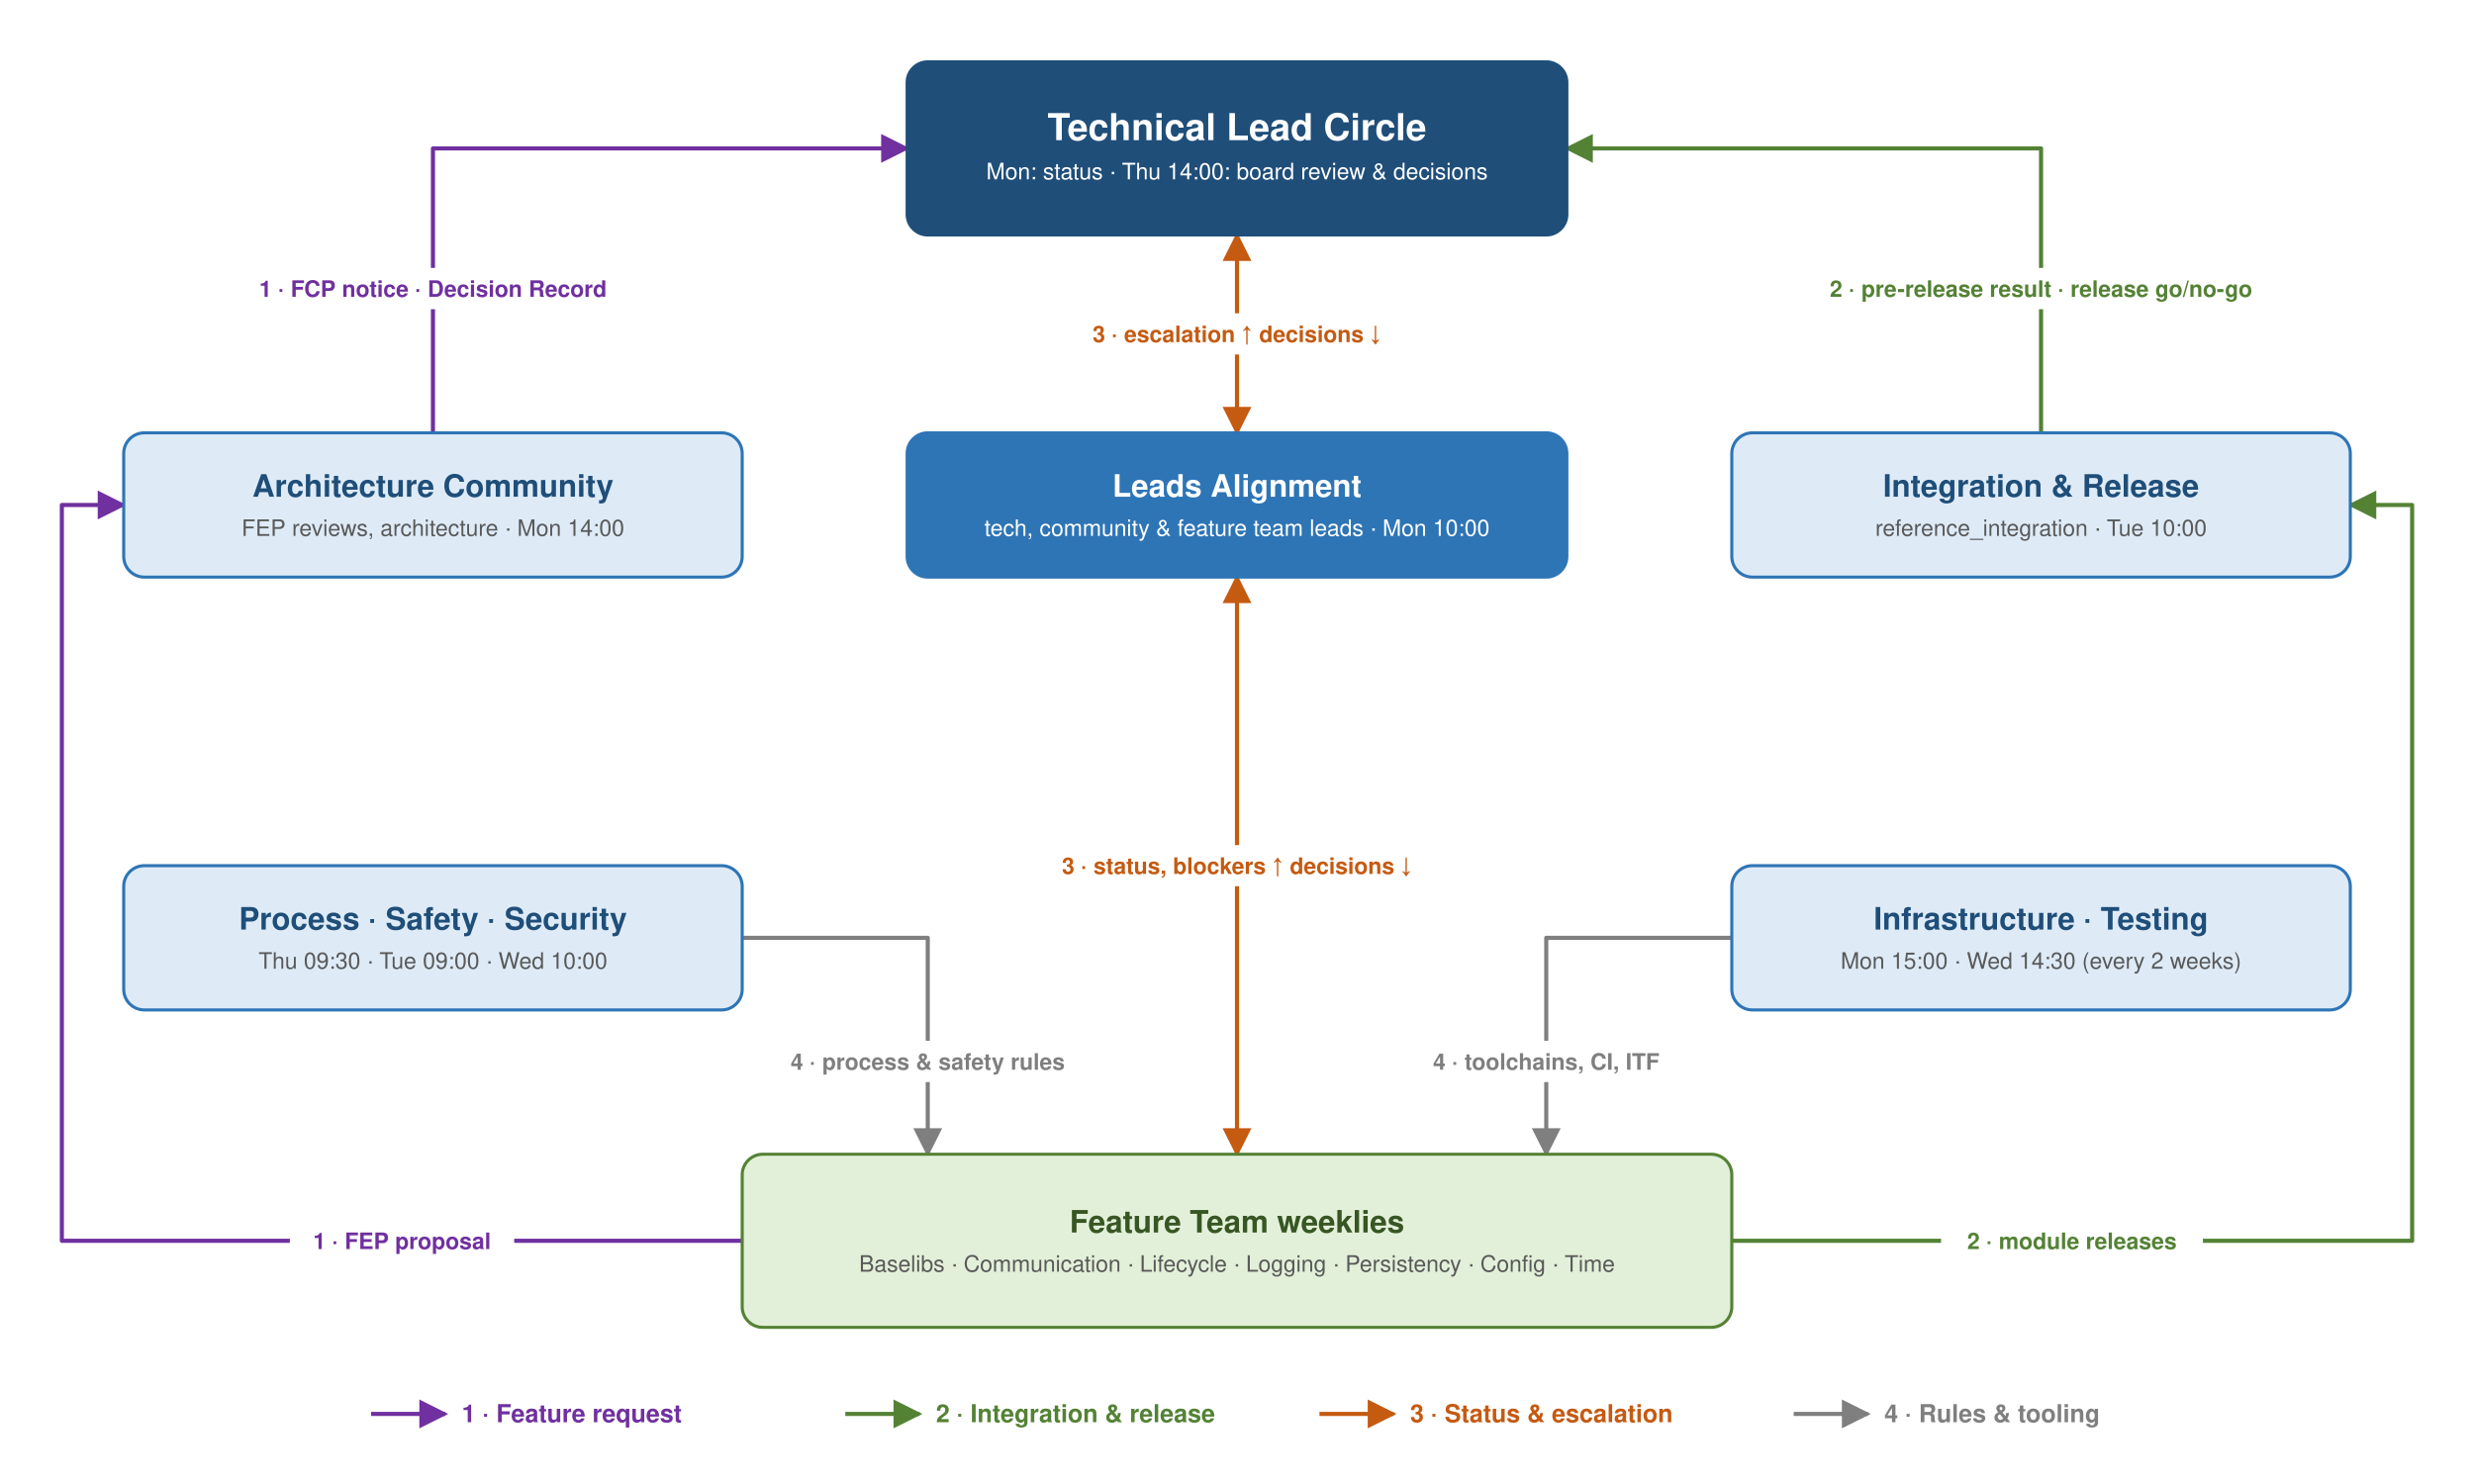
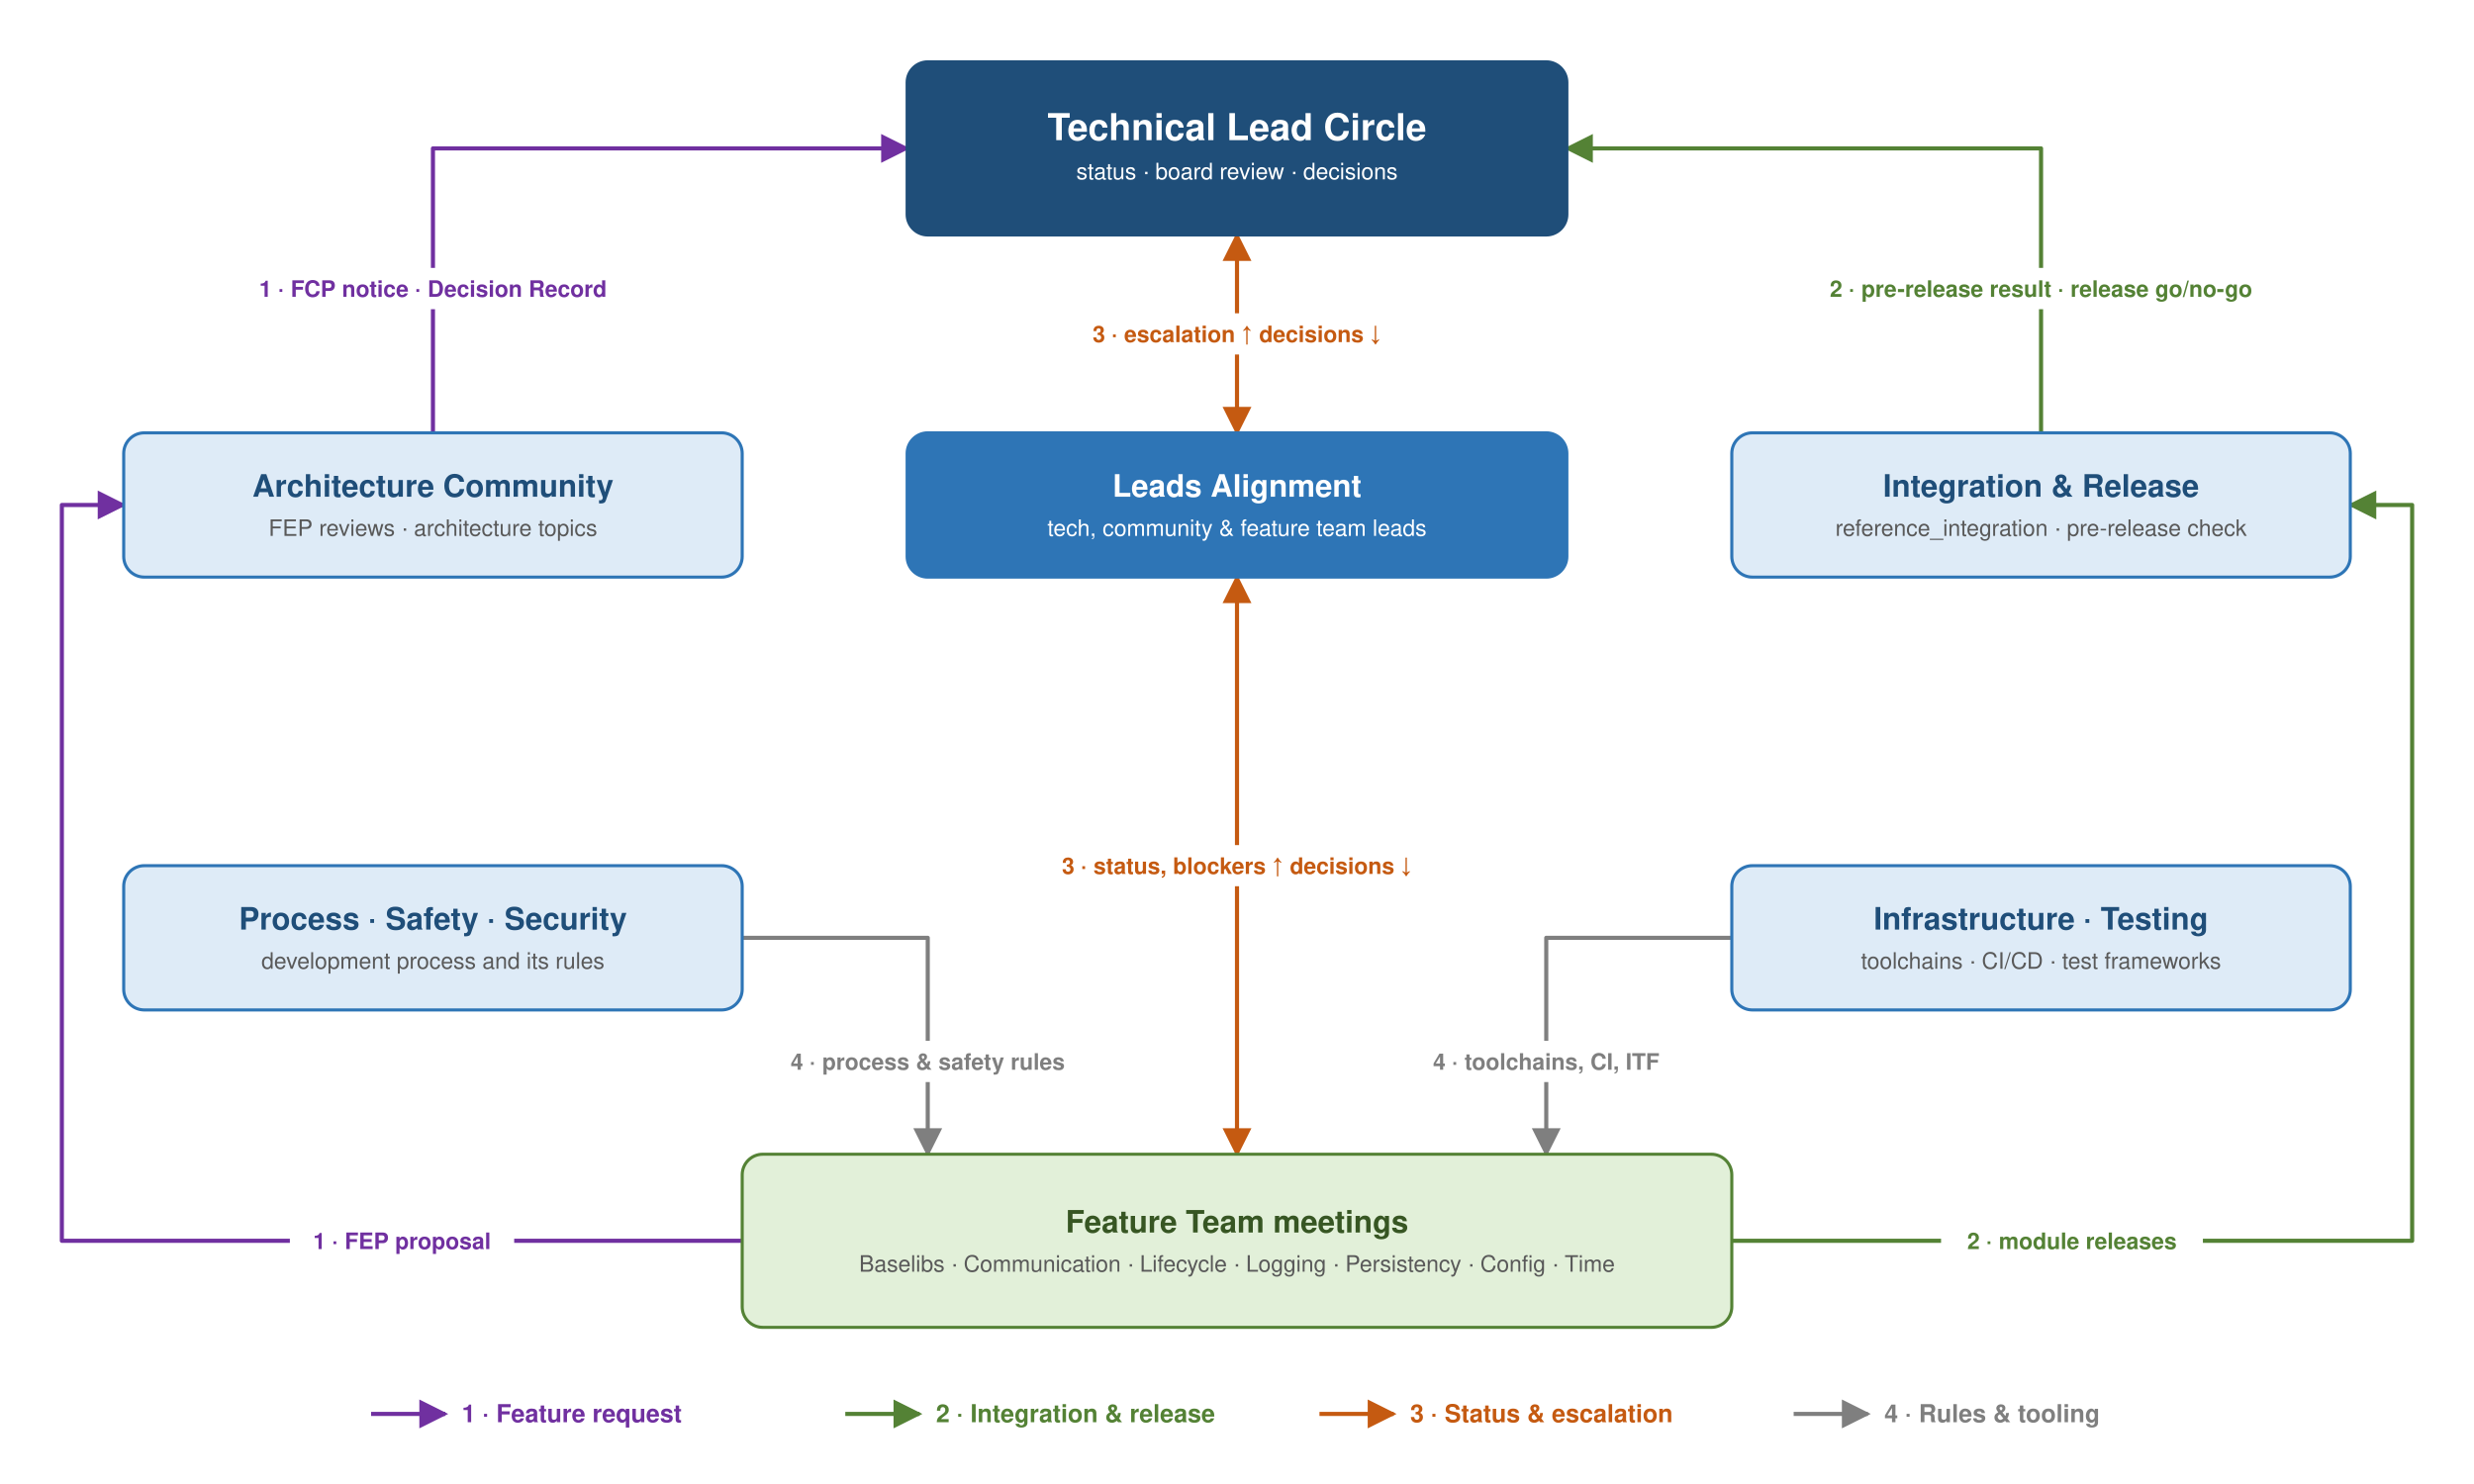
- <svg xmlns="http://www.w3.org/2000/svg" width="1200" height="720" viewBox="0 0 1200 720" content="&lt;mxfile host=&quot;drawio&quot;&gt;&lt;diagram id=&quot;score-meetings&quot; name=&quot;S-CORE Meetings&quot;&gt;&lt;mxGraphModel dx=&quot;1200&quot; dy=&quot;720&quot; grid=&quot;1&quot; gridSize=&quot;10&quot; page=&quot;1&quot; pageWidth=&quot;1200&quot; pageHeight=&quot;720&quot; background=&quot;#FFFFFF&quot;&gt;&lt;root&gt;&lt;mxCell id=&quot;0&quot;/&gt;&lt;mxCell id=&quot;1&quot; parent=&quot;0&quot;/&gt;&lt;mxCell id=&quot;tlc&quot; value=&quot;&amp;lt;b style=&amp;quot;font-size:18px&amp;quot;&amp;gt;Technical Lead Circle&amp;lt;/b&amp;gt;&amp;lt;br&amp;gt;&amp;lt;span style=&amp;quot;font-size:11px;color:#FFFFFF&amp;quot;&amp;gt;Mon: status  ·  Thu 14:00: board review &amp;amp;amp; decisions&amp;lt;/span&amp;gt;&quot; style=&quot;rounded=1;arcSize=14;whiteSpace=wrap;html=1;fontFamily=Helvetica;fillColor=#1F4E79;strokeColor=#1F4E79;strokeWidth=1.5;fontColor=#FFFFFF;&quot; vertex=&quot;1&quot; parent=&quot;1&quot;&gt;&lt;mxGeometry x=&quot;440&quot; y=&quot;30&quot; width=&quot;320&quot; height=&quot;84&quot; as=&quot;geometry&quot;/&gt;&lt;/mxCell&gt;&lt;mxCell id=&quot;align&quot; value=&quot;&amp;lt;b style=&amp;quot;font-size:15px&amp;quot;&amp;gt;Leads Alignment&amp;lt;/b&amp;gt;&amp;lt;br&amp;gt;&amp;lt;span style=&amp;quot;font-size:11px;color:#FFFFFF&amp;quot;&amp;gt;tech, community &amp;amp;amp; feature team leads  ·  Mon 10:00&amp;lt;/span&amp;gt;&quot; style=&quot;rounded=1;arcSize=14;whiteSpace=wrap;html=1;fontFamily=Helvetica;fillColor=#2E75B6;strokeColor=#2E75B6;strokeWidth=1.5;fontColor=#FFFFFF;&quot; vertex=&quot;1&quot; parent=&quot;1&quot;&gt;&lt;mxGeometry x=&quot;440&quot; y=&quot;210&quot; width=&quot;320&quot; height=&quot;70&quot; as=&quot;geometry&quot;/&gt;&lt;/mxCell&gt;&lt;mxCell id=&quot;arc&quot; value=&quot;&amp;lt;b style=&amp;quot;font-size:15px&amp;quot;&amp;gt;Architecture Community&amp;lt;/b&amp;gt;&amp;lt;br&amp;gt;&amp;lt;span style=&amp;quot;font-size:11px;color:#595959&amp;quot;&amp;gt;FEP reviews, architecture  ·  Mon 14:00&amp;lt;/span&amp;gt;&quot; style=&quot;rounded=1;arcSize=14;whiteSpace=wrap;html=1;fontFamily=Helvetica;fillColor=#DEEBF7;strokeColor=#2E75B6;strokeWidth=1.5;fontColor=#1F4E79;&quot; vertex=&quot;1&quot; parent=&quot;1&quot;&gt;&lt;mxGeometry x=&quot;60&quot; y=&quot;210&quot; width=&quot;300&quot; height=&quot;70&quot; as=&quot;geometry&quot;/&gt;&lt;/mxCell&gt;&lt;mxCell id=&quot;ri&quot; value=&quot;&amp;lt;b style=&amp;quot;font-size:15px&amp;quot;&amp;gt;Integration &amp;amp;amp; Release&amp;lt;/b&amp;gt;&amp;lt;br&amp;gt;&amp;lt;span style=&amp;quot;font-size:11px;color:#595959&amp;quot;&amp;gt;reference_integration  ·  Tue 10:00&amp;lt;/span&amp;gt;&quot; style=&quot;rounded=1;arcSize=14;whiteSpace=wrap;html=1;fontFamily=Helvetica;fillColor=#DEEBF7;strokeColor=#2E75B6;strokeWidth=1.5;fontColor=#1F4E79;&quot; vertex=&quot;1&quot; parent=&quot;1&quot;&gt;&lt;mxGeometry x=&quot;840&quot; y=&quot;210&quot; width=&quot;300&quot; height=&quot;70&quot; as=&quot;geometry&quot;/&gt;&lt;/mxCell&gt;&lt;mxCell id=&quot;prc&quot; value=&quot;&amp;lt;b style=&amp;quot;font-size:15px&amp;quot;&amp;gt;Process · Safety · Security&amp;lt;/b&amp;gt;&amp;lt;br&amp;gt;&amp;lt;span style=&amp;quot;font-size:11px;color:#595959&amp;quot;&amp;gt;Thu 09:30  ·  Tue 09:00  ·  Wed 10:00&amp;lt;/span&amp;gt;&quot; style=&quot;rounded=1;arcSize=14;whiteSpace=wrap;html=1;fontFamily=Helvetica;fillColor=#DEEBF7;strokeColor=#2E75B6;strokeWidth=1.5;fontColor=#1F4E79;&quot; vertex=&quot;1&quot; parent=&quot;1&quot;&gt;&lt;mxGeometry x=&quot;60&quot; y=&quot;420&quot; width=&quot;300&quot; height=&quot;70&quot; as=&quot;geometry&quot;/&gt;&lt;/mxCell&gt;&lt;mxCell id=&quot;inf&quot; value=&quot;&amp;lt;b style=&amp;quot;font-size:15px&amp;quot;&amp;gt;Infrastructure · Testing&amp;lt;/b&amp;gt;&amp;lt;br&amp;gt;&amp;lt;span style=&amp;quot;font-size:11px;color:#595959&amp;quot;&amp;gt;Mon 15:00  ·  Wed 14:30 (every 2 weeks)&amp;lt;/span&amp;gt;&quot; style=&quot;rounded=1;arcSize=14;whiteSpace=wrap;html=1;fontFamily=Helvetica;fillColor=#DEEBF7;strokeColor=#2E75B6;strokeWidth=1.5;fontColor=#1F4E79;&quot; vertex=&quot;1&quot; parent=&quot;1&quot;&gt;&lt;mxGeometry x=&quot;840&quot; y=&quot;420&quot; width=&quot;300&quot; height=&quot;70&quot; as=&quot;geometry&quot;/&gt;&lt;/mxCell&gt;&lt;mxCell id=&quot;ft&quot; value=&quot;&amp;lt;b style=&amp;quot;font-size:15px&amp;quot;&amp;gt;Feature Team weeklies&amp;lt;/b&amp;gt;&amp;lt;br&amp;gt;&amp;lt;span style=&amp;quot;font-size:11px;color:#595959&amp;quot;&amp;gt;Baselibs · Communication · Lifecycle · Logging · Persistency · Config · Time&amp;lt;/span&amp;gt;&quot; style=&quot;rounded=1;arcSize=14;whiteSpace=wrap;html=1;fontFamily=Helvetica;fillColor=#E2F0D9;strokeColor=#548235;strokeWidth=1.5;fontColor=#375623;&quot; vertex=&quot;1&quot; parent=&quot;1&quot;&gt;&lt;mxGeometry x=&quot;360&quot; y=&quot;560&quot; width=&quot;480&quot; height=&quot;84&quot; as=&quot;geometry&quot;/&gt;&lt;/mxCell&gt;&lt;mxCell id=&quot;e0&quot; value=&quot;1 · FEP proposal&quot; style=&quot;endArrow=block;endFill=1;html=1;rounded=1;strokeColor=#7030A0;strokeWidth=2;fontColor=#7030A0;fontStyle=1;fontSize=11;labelBackgroundColor=#FFFFFF;&quot; edge=&quot;1&quot; parent=&quot;1&quot; source=&quot;ft&quot; target=&quot;arc&quot;&gt;&lt;mxGeometry relative=&quot;1&quot; as=&quot;geometry&quot;&gt;&lt;mxPoint x=&quot;360&quot; y=&quot;602&quot; as=&quot;sourcePoint&quot;/&gt;&lt;mxPoint x=&quot;60&quot; y=&quot;245&quot; as=&quot;targetPoint&quot;/&gt;&lt;Array as=&quot;points&quot;&gt;&lt;mxPoint x=&quot;30&quot; y=&quot;602&quot;/&gt;&lt;mxPoint x=&quot;30&quot; y=&quot;245&quot;/&gt;&lt;/Array&gt;&lt;/mxGeometry&gt;&lt;/mxCell&gt;&lt;mxCell id=&quot;e1&quot; value=&quot;1 · FCP notice · Decision Record&quot; style=&quot;endArrow=block;endFill=1;html=1;rounded=1;strokeColor=#7030A0;strokeWidth=2;fontColor=#7030A0;fontStyle=1;fontSize=11;labelBackgroundColor=#FFFFFF;&quot; edge=&quot;1&quot; parent=&quot;1&quot; source=&quot;arc&quot; target=&quot;tlc&quot;&gt;&lt;mxGeometry relative=&quot;1&quot; as=&quot;geometry&quot;&gt;&lt;mxPoint x=&quot;210&quot; y=&quot;210&quot; as=&quot;sourcePoint&quot;/&gt;&lt;mxPoint x=&quot;440&quot; y=&quot;72&quot; as=&quot;targetPoint&quot;/&gt;&lt;Array as=&quot;points&quot;&gt;&lt;mxPoint x=&quot;210&quot; y=&quot;72&quot;/&gt;&lt;/Array&gt;&lt;/mxGeometry&gt;&lt;/mxCell&gt;&lt;mxCell id=&quot;e2&quot; value=&quot;2 · module releases&quot; style=&quot;endArrow=block;endFill=1;html=1;rounded=1;strokeColor=#548235;strokeWidth=2;fontColor=#548235;fontStyle=1;fontSize=11;labelBackgroundColor=#FFFFFF;&quot; edge=&quot;1&quot; parent=&quot;1&quot; source=&quot;ft&quot; target=&quot;ri&quot;&gt;&lt;mxGeometry relative=&quot;1&quot; as=&quot;geometry&quot;&gt;&lt;mxPoint x=&quot;840&quot; y=&quot;602&quot; as=&quot;sourcePoint&quot;/&gt;&lt;mxPoint x=&quot;1140&quot; y=&quot;245&quot; as=&quot;targetPoint&quot;/&gt;&lt;Array as=&quot;points&quot;&gt;&lt;mxPoint x=&quot;1170&quot; y=&quot;602&quot;/&gt;&lt;mxPoint x=&quot;1170&quot; y=&quot;245&quot;/&gt;&lt;/Array&gt;&lt;/mxGeometry&gt;&lt;/mxCell&gt;&lt;mxCell id=&quot;e3&quot; value=&quot;2 · pre-release result · release go/no-go&quot; style=&quot;endArrow=block;endFill=1;html=1;rounded=1;strokeColor=#548235;strokeWidth=2;fontColor=#548235;fontStyle=1;fontSize=11;labelBackgroundColor=#FFFFFF;&quot; edge=&quot;1&quot; parent=&quot;1&quot; source=&quot;ri&quot; target=&quot;tlc&quot;&gt;&lt;mxGeometry relative=&quot;1&quot; as=&quot;geometry&quot;&gt;&lt;mxPoint x=&quot;990&quot; y=&quot;210&quot; as=&quot;sourcePoint&quot;/&gt;&lt;mxPoint x=&quot;760&quot; y=&quot;72&quot; as=&quot;targetPoint&quot;/&gt;&lt;Array as=&quot;points&quot;&gt;&lt;mxPoint x=&quot;990&quot; y=&quot;72&quot;/&gt;&lt;/Array&gt;&lt;/mxGeometry&gt;&lt;/mxCell&gt;&lt;mxCell id=&quot;e4&quot; value=&quot;3 · status, blockers ↑  decisions ↓&quot; style=&quot;endArrow=block;endFill=1;startArrow=block;startFill=1;html=1;rounded=1;strokeColor=#C55A11;strokeWidth=2;fontColor=#C55A11;fontStyle=1;fontSize=11;labelBackgroundColor=#FFFFFF;&quot; edge=&quot;1&quot; parent=&quot;1&quot; source=&quot;ft&quot; target=&quot;align&quot;&gt;&lt;mxGeometry relative=&quot;1&quot; as=&quot;geometry&quot;&gt;&lt;mxPoint x=&quot;600&quot; y=&quot;560&quot; as=&quot;sourcePoint&quot;/&gt;&lt;mxPoint x=&quot;600&quot; y=&quot;280&quot; as=&quot;targetPoint&quot;/&gt;&lt;/mxGeometry&gt;&lt;/mxCell&gt;&lt;mxCell id=&quot;e5&quot; value=&quot;3 · escalation ↑  decisions ↓&quot; style=&quot;endArrow=block;endFill=1;startArrow=block;startFill=1;html=1;rounded=1;strokeColor=#C55A11;strokeWidth=2;fontColor=#C55A11;fontStyle=1;fontSize=11;labelBackgroundColor=#FFFFFF;&quot; edge=&quot;1&quot; parent=&quot;1&quot; source=&quot;align&quot; target=&quot;tlc&quot;&gt;&lt;mxGeometry relative=&quot;1&quot; as=&quot;geometry&quot;&gt;&lt;mxPoint x=&quot;600&quot; y=&quot;210&quot; as=&quot;sourcePoint&quot;/&gt;&lt;mxPoint x=&quot;600&quot; y=&quot;114&quot; as=&quot;targetPoint&quot;/&gt;&lt;/mxGeometry&gt;&lt;/mxCell&gt;&lt;mxCell id=&quot;e6&quot; value=&quot;4 · process &amp;amp; safety rules&quot; style=&quot;endArrow=block;endFill=1;html=1;rounded=1;strokeColor=#7F7F7F;strokeWidth=2;fontColor=#7F7F7F;fontStyle=1;fontSize=11;labelBackgroundColor=#FFFFFF;&quot; edge=&quot;1&quot; parent=&quot;1&quot; source=&quot;prc&quot; target=&quot;ft&quot;&gt;&lt;mxGeometry relative=&quot;1&quot; as=&quot;geometry&quot;&gt;&lt;mxPoint x=&quot;360&quot; y=&quot;455&quot; as=&quot;sourcePoint&quot;/&gt;&lt;mxPoint x=&quot;450&quot; y=&quot;560&quot; as=&quot;targetPoint&quot;/&gt;&lt;Array as=&quot;points&quot;&gt;&lt;mxPoint x=&quot;450&quot; y=&quot;455&quot;/&gt;&lt;/Array&gt;&lt;/mxGeometry&gt;&lt;/mxCell&gt;&lt;mxCell id=&quot;e7&quot; value=&quot;4 · toolchains, CI, ITF&quot; style=&quot;endArrow=block;endFill=1;html=1;rounded=1;strokeColor=#7F7F7F;strokeWidth=2;fontColor=#7F7F7F;fontStyle=1;fontSize=11;labelBackgroundColor=#FFFFFF;&quot; edge=&quot;1&quot; parent=&quot;1&quot; source=&quot;inf&quot; target=&quot;ft&quot;&gt;&lt;mxGeometry relative=&quot;1&quot; as=&quot;geometry&quot;&gt;&lt;mxPoint x=&quot;840&quot; y=&quot;455&quot; as=&quot;sourcePoint&quot;/&gt;&lt;mxPoint x=&quot;750&quot; y=&quot;560&quot; as=&quot;targetPoint&quot;/&gt;&lt;Array as=&quot;points&quot;&gt;&lt;mxPoint x=&quot;750&quot; y=&quot;455&quot;/&gt;&lt;/Array&gt;&lt;/mxGeometry&gt;&lt;/mxCell&gt;&lt;mxCell id=&quot;l0&quot; value=&quot;1 · Feature request&quot; style=&quot;endArrow=block;endFill=1;html=1;strokeColor=#7030A0;strokeWidth=2;fontColor=#7030A0;fontStyle=1;fontSize=12;labelPosition=right;align=left;spacingLeft=6;&quot; edge=&quot;1&quot; parent=&quot;1&quot;&gt;&lt;mxGeometry relative=&quot;1&quot; as=&quot;geometry&quot;&gt;&lt;mxPoint x=&quot;180&quot; y=&quot;686&quot; as=&quot;sourcePoint&quot;/&gt;&lt;mxPoint x=&quot;216&quot; y=&quot;686&quot; as=&quot;targetPoint&quot;/&gt;&lt;/mxGeometry&gt;&lt;/mxCell&gt;&lt;mxCell id=&quot;l1&quot; value=&quot;2 · Integration &amp;amp; release&quot; style=&quot;endArrow=block;endFill=1;html=1;strokeColor=#548235;strokeWidth=2;fontColor=#548235;fontStyle=1;fontSize=12;labelPosition=right;align=left;spacingLeft=6;&quot; edge=&quot;1&quot; parent=&quot;1&quot;&gt;&lt;mxGeometry relative=&quot;1&quot; as=&quot;geometry&quot;&gt;&lt;mxPoint x=&quot;410&quot; y=&quot;686&quot; as=&quot;sourcePoint&quot;/&gt;&lt;mxPoint x=&quot;446&quot; y=&quot;686&quot; as=&quot;targetPoint&quot;/&gt;&lt;/mxGeometry&gt;&lt;/mxCell&gt;&lt;mxCell id=&quot;l2&quot; value=&quot;3 · Status &amp;amp; escalation&quot; style=&quot;endArrow=block;endFill=1;html=1;strokeColor=#C55A11;strokeWidth=2;fontColor=#C55A11;fontStyle=1;fontSize=12;labelPosition=right;align=left;spacingLeft=6;&quot; edge=&quot;1&quot; parent=&quot;1&quot;&gt;&lt;mxGeometry relative=&quot;1&quot; as=&quot;geometry&quot;&gt;&lt;mxPoint x=&quot;640&quot; y=&quot;686&quot; as=&quot;sourcePoint&quot;/&gt;&lt;mxPoint x=&quot;676&quot; y=&quot;686&quot; as=&quot;targetPoint&quot;/&gt;&lt;/mxGeometry&gt;&lt;/mxCell&gt;&lt;mxCell id=&quot;l3&quot; value=&quot;4 · Rules &amp;amp; tooling&quot; style=&quot;endArrow=block;endFill=1;html=1;strokeColor=#7F7F7F;strokeWidth=2;fontColor=#7F7F7F;fontStyle=1;fontSize=12;labelPosition=right;align=left;spacingLeft=6;&quot; edge=&quot;1&quot; parent=&quot;1&quot;&gt;&lt;mxGeometry relative=&quot;1&quot; as=&quot;geometry&quot;&gt;&lt;mxPoint x=&quot;870&quot; y=&quot;686&quot; as=&quot;sourcePoint&quot;/&gt;&lt;mxPoint x=&quot;906&quot; y=&quot;686&quot; as=&quot;targetPoint&quot;/&gt;&lt;/mxGeometry&gt;&lt;/mxCell&gt;&lt;/root&gt;&lt;/mxGraphModel&gt;&lt;/diagram&gt;&lt;/mxfile&gt;">
+ <svg xmlns="http://www.w3.org/2000/svg" width="1200" height="720" viewBox="0 0 1200 720" content="&lt;mxfile host=&quot;drawio&quot;&gt;&lt;diagram id=&quot;score-meetings&quot; name=&quot;S-CORE Meetings&quot;&gt;&lt;mxGraphModel dx=&quot;1200&quot; dy=&quot;720&quot; grid=&quot;1&quot; gridSize=&quot;10&quot; page=&quot;1&quot; pageWidth=&quot;1200&quot; pageHeight=&quot;720&quot; background=&quot;#FFFFFF&quot;&gt;&lt;root&gt;&lt;mxCell id=&quot;0&quot;/&gt;&lt;mxCell id=&quot;1&quot; parent=&quot;0&quot;/&gt;&lt;mxCell id=&quot;tlc&quot; value=&quot;&amp;lt;b style=&amp;quot;font-size:18px&amp;quot;&amp;gt;Technical Lead Circle&amp;lt;/b&amp;gt;&amp;lt;br&amp;gt;&amp;lt;span style=&amp;quot;font-size:11px;color:#FFFFFF&amp;quot;&amp;gt;status  ·  board review  ·  decisions&amp;lt;/span&amp;gt;&quot; style=&quot;rounded=1;arcSize=14;whiteSpace=wrap;html=1;fontFamily=Helvetica;fillColor=#1F4E79;strokeColor=#1F4E79;strokeWidth=1.5;fontColor=#FFFFFF;&quot; vertex=&quot;1&quot; parent=&quot;1&quot;&gt;&lt;mxGeometry x=&quot;440&quot; y=&quot;30&quot; width=&quot;320&quot; height=&quot;84&quot; as=&quot;geometry&quot;/&gt;&lt;/mxCell&gt;&lt;mxCell id=&quot;align&quot; value=&quot;&amp;lt;b style=&amp;quot;font-size:15px&amp;quot;&amp;gt;Leads Alignment&amp;lt;/b&amp;gt;&amp;lt;br&amp;gt;&amp;lt;span style=&amp;quot;font-size:11px;color:#FFFFFF&amp;quot;&amp;gt;tech, community &amp;amp;amp; feature team leads&amp;lt;/span&amp;gt;&quot; style=&quot;rounded=1;arcSize=14;whiteSpace=wrap;html=1;fontFamily=Helvetica;fillColor=#2E75B6;strokeColor=#2E75B6;strokeWidth=1.5;fontColor=#FFFFFF;&quot; vertex=&quot;1&quot; parent=&quot;1&quot;&gt;&lt;mxGeometry x=&quot;440&quot; y=&quot;210&quot; width=&quot;320&quot; height=&quot;70&quot; as=&quot;geometry&quot;/&gt;&lt;/mxCell&gt;&lt;mxCell id=&quot;arc&quot; value=&quot;&amp;lt;b style=&amp;quot;font-size:15px&amp;quot;&amp;gt;Architecture Community&amp;lt;/b&amp;gt;&amp;lt;br&amp;gt;&amp;lt;span style=&amp;quot;font-size:11px;color:#595959&amp;quot;&amp;gt;FEP reviews  ·  architecture topics&amp;lt;/span&amp;gt;&quot; style=&quot;rounded=1;arcSize=14;whiteSpace=wrap;html=1;fontFamily=Helvetica;fillColor=#DEEBF7;strokeColor=#2E75B6;strokeWidth=1.5;fontColor=#1F4E79;&quot; vertex=&quot;1&quot; parent=&quot;1&quot;&gt;&lt;mxGeometry x=&quot;60&quot; y=&quot;210&quot; width=&quot;300&quot; height=&quot;70&quot; as=&quot;geometry&quot;/&gt;&lt;/mxCell&gt;&lt;mxCell id=&quot;ri&quot; value=&quot;&amp;lt;b style=&amp;quot;font-size:15px&amp;quot;&amp;gt;Integration &amp;amp;amp; Release&amp;lt;/b&amp;gt;&amp;lt;br&amp;gt;&amp;lt;span style=&amp;quot;font-size:11px;color:#595959&amp;quot;&amp;gt;reference_integration  ·  pre-release check&amp;lt;/span&amp;gt;&quot; style=&quot;rounded=1;arcSize=14;whiteSpace=wrap;html=1;fontFamily=Helvetica;fillColor=#DEEBF7;strokeColor=#2E75B6;strokeWidth=1.5;fontColor=#1F4E79;&quot; vertex=&quot;1&quot; parent=&quot;1&quot;&gt;&lt;mxGeometry x=&quot;840&quot; y=&quot;210&quot; width=&quot;300&quot; height=&quot;70&quot; as=&quot;geometry&quot;/&gt;&lt;/mxCell&gt;&lt;mxCell id=&quot;prc&quot; value=&quot;&amp;lt;b style=&amp;quot;font-size:15px&amp;quot;&amp;gt;Process · Safety · Security&amp;lt;/b&amp;gt;&amp;lt;br&amp;gt;&amp;lt;span style=&amp;quot;font-size:11px;color:#595959&amp;quot;&amp;gt;development process and its rules&amp;lt;/span&amp;gt;&quot; style=&quot;rounded=1;arcSize=14;whiteSpace=wrap;html=1;fontFamily=Helvetica;fillColor=#DEEBF7;strokeColor=#2E75B6;strokeWidth=1.5;fontColor=#1F4E79;&quot; vertex=&quot;1&quot; parent=&quot;1&quot;&gt;&lt;mxGeometry x=&quot;60&quot; y=&quot;420&quot; width=&quot;300&quot; height=&quot;70&quot; as=&quot;geometry&quot;/&gt;&lt;/mxCell&gt;&lt;mxCell id=&quot;inf&quot; value=&quot;&amp;lt;b style=&amp;quot;font-size:15px&amp;quot;&amp;gt;Infrastructure · Testing&amp;lt;/b&amp;gt;&amp;lt;br&amp;gt;&amp;lt;span style=&amp;quot;font-size:11px;color:#595959&amp;quot;&amp;gt;toolchains  ·  CI/CD  ·  test frameworks&amp;lt;/span&amp;gt;&quot; style=&quot;rounded=1;arcSize=14;whiteSpace=wrap;html=1;fontFamily=Helvetica;fillColor=#DEEBF7;strokeColor=#2E75B6;strokeWidth=1.5;fontColor=#1F4E79;&quot; vertex=&quot;1&quot; parent=&quot;1&quot;&gt;&lt;mxGeometry x=&quot;840&quot; y=&quot;420&quot; width=&quot;300&quot; height=&quot;70&quot; as=&quot;geometry&quot;/&gt;&lt;/mxCell&gt;&lt;mxCell id=&quot;ft&quot; value=&quot;&amp;lt;b style=&amp;quot;font-size:15px&amp;quot;&amp;gt;Feature Team meetings&amp;lt;/b&amp;gt;&amp;lt;br&amp;gt;&amp;lt;span style=&amp;quot;font-size:11px;color:#595959&amp;quot;&amp;gt;Baselibs · Communication · Lifecycle · Logging · Persistency · Config · Time&amp;lt;/span&amp;gt;&quot; style=&quot;rounded=1;arcSize=14;whiteSpace=wrap;html=1;fontFamily=Helvetica;fillColor=#E2F0D9;strokeColor=#548235;strokeWidth=1.5;fontColor=#375623;&quot; vertex=&quot;1&quot; parent=&quot;1&quot;&gt;&lt;mxGeometry x=&quot;360&quot; y=&quot;560&quot; width=&quot;480&quot; height=&quot;84&quot; as=&quot;geometry&quot;/&gt;&lt;/mxCell&gt;&lt;mxCell id=&quot;e0&quot; value=&quot;1 · FEP proposal&quot; style=&quot;endArrow=block;endFill=1;html=1;rounded=1;strokeColor=#7030A0;strokeWidth=2;fontColor=#7030A0;fontStyle=1;fontSize=11;labelBackgroundColor=#FFFFFF;&quot; edge=&quot;1&quot; parent=&quot;1&quot; source=&quot;ft&quot; target=&quot;arc&quot;&gt;&lt;mxGeometry relative=&quot;1&quot; as=&quot;geometry&quot;&gt;&lt;mxPoint x=&quot;360&quot; y=&quot;602&quot; as=&quot;sourcePoint&quot;/&gt;&lt;mxPoint x=&quot;60&quot; y=&quot;245&quot; as=&quot;targetPoint&quot;/&gt;&lt;Array as=&quot;points&quot;&gt;&lt;mxPoint x=&quot;30&quot; y=&quot;602&quot;/&gt;&lt;mxPoint x=&quot;30&quot; y=&quot;245&quot;/&gt;&lt;/Array&gt;&lt;/mxGeometry&gt;&lt;/mxCell&gt;&lt;mxCell id=&quot;e1&quot; value=&quot;1 · FCP notice · Decision Record&quot; style=&quot;endArrow=block;endFill=1;html=1;rounded=1;strokeColor=#7030A0;strokeWidth=2;fontColor=#7030A0;fontStyle=1;fontSize=11;labelBackgroundColor=#FFFFFF;&quot; edge=&quot;1&quot; parent=&quot;1&quot; source=&quot;arc&quot; target=&quot;tlc&quot;&gt;&lt;mxGeometry relative=&quot;1&quot; as=&quot;geometry&quot;&gt;&lt;mxPoint x=&quot;210&quot; y=&quot;210&quot; as=&quot;sourcePoint&quot;/&gt;&lt;mxPoint x=&quot;440&quot; y=&quot;72&quot; as=&quot;targetPoint&quot;/&gt;&lt;Array as=&quot;points&quot;&gt;&lt;mxPoint x=&quot;210&quot; y=&quot;72&quot;/&gt;&lt;/Array&gt;&lt;/mxGeometry&gt;&lt;/mxCell&gt;&lt;mxCell id=&quot;e2&quot; value=&quot;2 · module releases&quot; style=&quot;endArrow=block;endFill=1;html=1;rounded=1;strokeColor=#548235;strokeWidth=2;fontColor=#548235;fontStyle=1;fontSize=11;labelBackgroundColor=#FFFFFF;&quot; edge=&quot;1&quot; parent=&quot;1&quot; source=&quot;ft&quot; target=&quot;ri&quot;&gt;&lt;mxGeometry relative=&quot;1&quot; as=&quot;geometry&quot;&gt;&lt;mxPoint x=&quot;840&quot; y=&quot;602&quot; as=&quot;sourcePoint&quot;/&gt;&lt;mxPoint x=&quot;1140&quot; y=&quot;245&quot; as=&quot;targetPoint&quot;/&gt;&lt;Array as=&quot;points&quot;&gt;&lt;mxPoint x=&quot;1170&quot; y=&quot;602&quot;/&gt;&lt;mxPoint x=&quot;1170&quot; y=&quot;245&quot;/&gt;&lt;/Array&gt;&lt;/mxGeometry&gt;&lt;/mxCell&gt;&lt;mxCell id=&quot;e3&quot; value=&quot;2 · pre-release result · release go/no-go&quot; style=&quot;endArrow=block;endFill=1;html=1;rounded=1;strokeColor=#548235;strokeWidth=2;fontColor=#548235;fontStyle=1;fontSize=11;labelBackgroundColor=#FFFFFF;&quot; edge=&quot;1&quot; parent=&quot;1&quot; source=&quot;ri&quot; target=&quot;tlc&quot;&gt;&lt;mxGeometry relative=&quot;1&quot; as=&quot;geometry&quot;&gt;&lt;mxPoint x=&quot;990&quot; y=&quot;210&quot; as=&quot;sourcePoint&quot;/&gt;&lt;mxPoint x=&quot;760&quot; y=&quot;72&quot; as=&quot;targetPoint&quot;/&gt;&lt;Array as=&quot;points&quot;&gt;&lt;mxPoint x=&quot;990&quot; y=&quot;72&quot;/&gt;&lt;/Array&gt;&lt;/mxGeometry&gt;&lt;/mxCell&gt;&lt;mxCell id=&quot;e4&quot; value=&quot;3 · status, blockers ↑  decisions ↓&quot; style=&quot;endArrow=block;endFill=1;startArrow=block;startFill=1;html=1;rounded=1;strokeColor=#C55A11;strokeWidth=2;fontColor=#C55A11;fontStyle=1;fontSize=11;labelBackgroundColor=#FFFFFF;&quot; edge=&quot;1&quot; parent=&quot;1&quot; source=&quot;ft&quot; target=&quot;align&quot;&gt;&lt;mxGeometry relative=&quot;1&quot; as=&quot;geometry&quot;&gt;&lt;mxPoint x=&quot;600&quot; y=&quot;560&quot; as=&quot;sourcePoint&quot;/&gt;&lt;mxPoint x=&quot;600&quot; y=&quot;280&quot; as=&quot;targetPoint&quot;/&gt;&lt;/mxGeometry&gt;&lt;/mxCell&gt;&lt;mxCell id=&quot;e5&quot; value=&quot;3 · escalation ↑  decisions ↓&quot; style=&quot;endArrow=block;endFill=1;startArrow=block;startFill=1;html=1;rounded=1;strokeColor=#C55A11;strokeWidth=2;fontColor=#C55A11;fontStyle=1;fontSize=11;labelBackgroundColor=#FFFFFF;&quot; edge=&quot;1&quot; parent=&quot;1&quot; source=&quot;align&quot; target=&quot;tlc&quot;&gt;&lt;mxGeometry relative=&quot;1&quot; as=&quot;geometry&quot;&gt;&lt;mxPoint x=&quot;600&quot; y=&quot;210&quot; as=&quot;sourcePoint&quot;/&gt;&lt;mxPoint x=&quot;600&quot; y=&quot;114&quot; as=&quot;targetPoint&quot;/&gt;&lt;/mxGeometry&gt;&lt;/mxCell&gt;&lt;mxCell id=&quot;e6&quot; value=&quot;4 · process &amp;amp; safety rules&quot; style=&quot;endArrow=block;endFill=1;html=1;rounded=1;strokeColor=#7F7F7F;strokeWidth=2;fontColor=#7F7F7F;fontStyle=1;fontSize=11;labelBackgroundColor=#FFFFFF;&quot; edge=&quot;1&quot; parent=&quot;1&quot; source=&quot;prc&quot; target=&quot;ft&quot;&gt;&lt;mxGeometry relative=&quot;1&quot; as=&quot;geometry&quot;&gt;&lt;mxPoint x=&quot;360&quot; y=&quot;455&quot; as=&quot;sourcePoint&quot;/&gt;&lt;mxPoint x=&quot;450&quot; y=&quot;560&quot; as=&quot;targetPoint&quot;/&gt;&lt;Array as=&quot;points&quot;&gt;&lt;mxPoint x=&quot;450&quot; y=&quot;455&quot;/&gt;&lt;/Array&gt;&lt;/mxGeometry&gt;&lt;/mxCell&gt;&lt;mxCell id=&quot;e7&quot; value=&quot;4 · toolchains, CI, ITF&quot; style=&quot;endArrow=block;endFill=1;html=1;rounded=1;strokeColor=#7F7F7F;strokeWidth=2;fontColor=#7F7F7F;fontStyle=1;fontSize=11;labelBackgroundColor=#FFFFFF;&quot; edge=&quot;1&quot; parent=&quot;1&quot; source=&quot;inf&quot; target=&quot;ft&quot;&gt;&lt;mxGeometry relative=&quot;1&quot; as=&quot;geometry&quot;&gt;&lt;mxPoint x=&quot;840&quot; y=&quot;455&quot; as=&quot;sourcePoint&quot;/&gt;&lt;mxPoint x=&quot;750&quot; y=&quot;560&quot; as=&quot;targetPoint&quot;/&gt;&lt;Array as=&quot;points&quot;&gt;&lt;mxPoint x=&quot;750&quot; y=&quot;455&quot;/&gt;&lt;/Array&gt;&lt;/mxGeometry&gt;&lt;/mxCell&gt;&lt;mxCell id=&quot;l0&quot; value=&quot;1 · Feature request&quot; style=&quot;endArrow=block;endFill=1;html=1;strokeColor=#7030A0;strokeWidth=2;fontColor=#7030A0;fontStyle=1;fontSize=12;labelPosition=right;align=left;spacingLeft=6;&quot; edge=&quot;1&quot; parent=&quot;1&quot;&gt;&lt;mxGeometry relative=&quot;1&quot; as=&quot;geometry&quot;&gt;&lt;mxPoint x=&quot;180&quot; y=&quot;686&quot; as=&quot;sourcePoint&quot;/&gt;&lt;mxPoint x=&quot;216&quot; y=&quot;686&quot; as=&quot;targetPoint&quot;/&gt;&lt;/mxGeometry&gt;&lt;/mxCell&gt;&lt;mxCell id=&quot;l1&quot; value=&quot;2 · Integration &amp;amp; release&quot; style=&quot;endArrow=block;endFill=1;html=1;strokeColor=#548235;strokeWidth=2;fontColor=#548235;fontStyle=1;fontSize=12;labelPosition=right;align=left;spacingLeft=6;&quot; edge=&quot;1&quot; parent=&quot;1&quot;&gt;&lt;mxGeometry relative=&quot;1&quot; as=&quot;geometry&quot;&gt;&lt;mxPoint x=&quot;410&quot; y=&quot;686&quot; as=&quot;sourcePoint&quot;/&gt;&lt;mxPoint x=&quot;446&quot; y=&quot;686&quot; as=&quot;targetPoint&quot;/&gt;&lt;/mxGeometry&gt;&lt;/mxCell&gt;&lt;mxCell id=&quot;l2&quot; value=&quot;3 · Status &amp;amp; escalation&quot; style=&quot;endArrow=block;endFill=1;html=1;strokeColor=#C55A11;strokeWidth=2;fontColor=#C55A11;fontStyle=1;fontSize=12;labelPosition=right;align=left;spacingLeft=6;&quot; edge=&quot;1&quot; parent=&quot;1&quot;&gt;&lt;mxGeometry relative=&quot;1&quot; as=&quot;geometry&quot;&gt;&lt;mxPoint x=&quot;640&quot; y=&quot;686&quot; as=&quot;sourcePoint&quot;/&gt;&lt;mxPoint x=&quot;676&quot; y=&quot;686&quot; as=&quot;targetPoint&quot;/&gt;&lt;/mxGeometry&gt;&lt;/mxCell&gt;&lt;mxCell id=&quot;l3&quot; value=&quot;4 · Rules &amp;amp; tooling&quot; style=&quot;endArrow=block;endFill=1;html=1;strokeColor=#7F7F7F;strokeWidth=2;fontColor=#7F7F7F;fontStyle=1;fontSize=12;labelPosition=right;align=left;spacingLeft=6;&quot; edge=&quot;1&quot; parent=&quot;1&quot;&gt;&lt;mxGeometry relative=&quot;1&quot; as=&quot;geometry&quot;&gt;&lt;mxPoint x=&quot;870&quot; y=&quot;686&quot; as=&quot;sourcePoint&quot;/&gt;&lt;mxPoint x=&quot;906&quot; y=&quot;686&quot; as=&quot;targetPoint&quot;/&gt;&lt;/mxGeometry&gt;&lt;/mxCell&gt;&lt;/root&gt;&lt;/mxGraphModel&gt;&lt;/diagram&gt;&lt;/mxfile&gt;">
  <rect x="0" y="0" width="1200" height="720" fill="#FFFFFF" />
  <defs>
+     <marker id="a7F7F7F" viewBox="0 0 10 10" refX="9" refY="5" markerWidth="7" markerHeight="7" orient="auto-start-reverse">
+       <path d="M0,0 L10,5 L0,10 z" fill="#7F7F7F" />
+     </marker>
+     <marker id="a7030A0" viewBox="0 0 10 10" refX="9" refY="5" markerWidth="7" markerHeight="7" orient="auto-start-reverse">
+       <path d="M0,0 L10,5 L0,10 z" fill="#7030A0" />
+     </marker>
    <marker id="a548235" viewBox="0 0 10 10" refX="9" refY="5" markerWidth="7" markerHeight="7" orient="auto-start-reverse">
      <path d="M0,0 L10,5 L0,10 z" fill="#548235" />
    </marker>
    <marker id="aC55A11" viewBox="0 0 10 10" refX="9" refY="5" markerWidth="7" markerHeight="7" orient="auto-start-reverse">
      <path d="M0,0 L10,5 L0,10 z" fill="#C55A11" />
-     </marker>
-     <marker id="a7030A0" viewBox="0 0 10 10" refX="9" refY="5" markerWidth="7" markerHeight="7" orient="auto-start-reverse">
-       <path d="M0,0 L10,5 L0,10 z" fill="#7030A0" />
-     </marker>
-     <marker id="a7F7F7F" viewBox="0 0 10 10" refX="9" refY="5" markerWidth="7" markerHeight="7" orient="auto-start-reverse">
-       <path d="M0,0 L10,5 L0,10 z" fill="#7F7F7F" />
    </marker>
  </defs>
  <path d="M360,602 L30,602 L30,245 L60,245" fill="none" stroke="#7030A0" stroke-width="2" stroke-linejoin="round" marker-end="url(#a7030A0)" />
  <path d="M210,210 L210,72 L440,72" fill="none" stroke="#7030A0" stroke-width="2" stroke-linejoin="round" marker-end="url(#a7030A0)" />
  <path d="M840,602 L1170,602 L1170,245 L1140,245" fill="none" stroke="#548235" stroke-width="2" stroke-linejoin="round" marker-end="url(#a548235)" />
  <path d="M990,210 L990,72 L760,72" fill="none" stroke="#548235" stroke-width="2" stroke-linejoin="round" marker-end="url(#a548235)" />
  <path d="M600,560 L600,280" fill="none" stroke="#C55A11" stroke-width="2" stroke-linejoin="round" marker-start="url(#aC55A11)" marker-end="url(#aC55A11)" />
  <path d="M600,210 L600,114" fill="none" stroke="#C55A11" stroke-width="2" stroke-linejoin="round" marker-start="url(#aC55A11)" marker-end="url(#aC55A11)" />
  <path d="M360,455 L450,455 L450,560" fill="none" stroke="#7F7F7F" stroke-width="2" stroke-linejoin="round" marker-end="url(#a7F7F7F)" />
  <path d="M840,455 L750,455 L750,560" fill="none" stroke="#7F7F7F" stroke-width="2" stroke-linejoin="round" marker-end="url(#a7F7F7F)" />
  <rect x="440" y="30" width="320" height="84" rx="10" fill="#1F4E79" stroke="#1F4E79" stroke-width="1.5" />
  <text x="600.0" y="68.0" text-anchor="middle" font-family="Helvetica, Arial, sans-serif" font-size="18" font-weight="bold" fill="#FFFFFF">Technical Lead Circle</text>
-   <text x="600.0" y="87.0" text-anchor="middle" font-family="Helvetica, Arial, sans-serif" font-size="11" fill="#FFFFFF">Mon: status  ·  Thu 14:00: board review &amp; decisions</text>
+   <text x="600.0" y="87.0" text-anchor="middle" font-family="Helvetica, Arial, sans-serif" font-size="11" fill="#FFFFFF">status  ·  board review  ·  decisions</text>
  <rect x="440" y="210" width="320" height="70" rx="10" fill="#2E75B6" stroke="#2E75B6" stroke-width="1.5" />
  <text x="600.0" y="241.0" text-anchor="middle" font-family="Helvetica, Arial, sans-serif" font-size="15" font-weight="bold" fill="#FFFFFF">Leads Alignment</text>
-   <text x="600.0" y="260.0" text-anchor="middle" font-family="Helvetica, Arial, sans-serif" font-size="11" fill="#FFFFFF">tech, community &amp; feature team leads  ·  Mon 10:00</text>
+   <text x="600.0" y="260.0" text-anchor="middle" font-family="Helvetica, Arial, sans-serif" font-size="11" fill="#FFFFFF">tech, community &amp; feature team leads</text>
  <rect x="60" y="210" width="300" height="70" rx="10" fill="#DEEBF7" stroke="#2E75B6" stroke-width="1.5" />
  <text x="210.0" y="241.0" text-anchor="middle" font-family="Helvetica, Arial, sans-serif" font-size="15" font-weight="bold" fill="#1F4E79">Architecture Community</text>
-   <text x="210.0" y="260.0" text-anchor="middle" font-family="Helvetica, Arial, sans-serif" font-size="11" fill="#595959">FEP reviews, architecture  ·  Mon 14:00</text>
+   <text x="210.0" y="260.0" text-anchor="middle" font-family="Helvetica, Arial, sans-serif" font-size="11" fill="#595959">FEP reviews  ·  architecture topics</text>
  <rect x="840" y="210" width="300" height="70" rx="10" fill="#DEEBF7" stroke="#2E75B6" stroke-width="1.5" />
  <text x="990.0" y="241.0" text-anchor="middle" font-family="Helvetica, Arial, sans-serif" font-size="15" font-weight="bold" fill="#1F4E79">Integration &amp; Release</text>
-   <text x="990.0" y="260.0" text-anchor="middle" font-family="Helvetica, Arial, sans-serif" font-size="11" fill="#595959">reference_integration  ·  Tue 10:00</text>
+   <text x="990.0" y="260.0" text-anchor="middle" font-family="Helvetica, Arial, sans-serif" font-size="11" fill="#595959">reference_integration  ·  pre-release check</text>
  <rect x="60" y="420" width="300" height="70" rx="10" fill="#DEEBF7" stroke="#2E75B6" stroke-width="1.5" />
  <text x="210.0" y="451.0" text-anchor="middle" font-family="Helvetica, Arial, sans-serif" font-size="15" font-weight="bold" fill="#1F4E79">Process · Safety · Security</text>
-   <text x="210.0" y="470.0" text-anchor="middle" font-family="Helvetica, Arial, sans-serif" font-size="11" fill="#595959">Thu 09:30  ·  Tue 09:00  ·  Wed 10:00</text>
+   <text x="210.0" y="470.0" text-anchor="middle" font-family="Helvetica, Arial, sans-serif" font-size="11" fill="#595959">development process and its rules</text>
  <rect x="840" y="420" width="300" height="70" rx="10" fill="#DEEBF7" stroke="#2E75B6" stroke-width="1.5" />
  <text x="990.0" y="451.0" text-anchor="middle" font-family="Helvetica, Arial, sans-serif" font-size="15" font-weight="bold" fill="#1F4E79">Infrastructure · Testing</text>
-   <text x="990.0" y="470.0" text-anchor="middle" font-family="Helvetica, Arial, sans-serif" font-size="11" fill="#595959">Mon 15:00  ·  Wed 14:30 (every 2 weeks)</text>
+   <text x="990.0" y="470.0" text-anchor="middle" font-family="Helvetica, Arial, sans-serif" font-size="11" fill="#595959">toolchains  ·  CI/CD  ·  test frameworks</text>
  <rect x="360" y="560" width="480" height="84" rx="10" fill="#E2F0D9" stroke="#548235" stroke-width="1.5" />
-   <text x="600.0" y="598.0" text-anchor="middle" font-family="Helvetica, Arial, sans-serif" font-size="15" font-weight="bold" fill="#375623">Feature Team weeklies</text>
+   <text x="600.0" y="598.0" text-anchor="middle" font-family="Helvetica, Arial, sans-serif" font-size="15" font-weight="bold" fill="#375623">Feature Team meetings</text>
  <text x="600.0" y="617.0" text-anchor="middle" font-family="Helvetica, Arial, sans-serif" font-size="11" fill="#595959">Baselibs · Communication · Lifecycle · Logging · Persistency · Config · Time</text>
  <rect x="140.6" y="592" width="108.8" height="20" rx="4" fill="#FFFFFF" />
  <text x="195" y="606" text-anchor="middle" font-family="Helvetica, Arial, sans-serif" font-size="11" font-weight="bold" fill="#7030A0">1 · FEP proposal</text>
  <rect x="107.2" y="130" width="205.6" height="20" rx="4" fill="#FFFFFF" />
  <text x="210" y="144" text-anchor="middle" font-family="Helvetica, Arial, sans-serif" font-size="11" font-weight="bold" fill="#7030A0">1 · FCP notice · Decision Record</text>
  <rect x="941.5" y="592" width="127.0" height="20" rx="4" fill="#FFFFFF" />
  <text x="1005" y="606" text-anchor="middle" font-family="Helvetica, Arial, sans-serif" font-size="11" font-weight="bold" fill="#548235">2 · module releases</text>
  <rect x="860.0" y="130" width="260.1" height="20" rx="4" fill="#FFFFFF" />
  <text x="990" y="144" text-anchor="middle" font-family="Helvetica, Arial, sans-serif" font-size="11" font-weight="bold" fill="#548235">2 · pre-release result · release go/no-go</text>
  <rect x="488.1" y="410" width="223.8" height="20" rx="4" fill="#FFFFFF" />
  <text x="600" y="424" text-anchor="middle" font-family="Helvetica, Arial, sans-serif" font-size="11" font-weight="bold" fill="#C55A11">3 · status, blockers ↑  decisions ↓</text>
  <rect x="506.3" y="152" width="187.5" height="20" rx="4" fill="#FFFFFF" />
  <text x="600" y="166" text-anchor="middle" font-family="Helvetica, Arial, sans-serif" font-size="11" font-weight="bold" fill="#C55A11">3 · escalation ↑  decisions ↓</text>
  <rect x="365.4" y="505" width="169.3" height="20" rx="4" fill="#FFFFFF" />
  <text x="450" y="519" text-anchor="middle" font-family="Helvetica, Arial, sans-serif" font-size="11" font-weight="bold" fill="#7F7F7F">4 · process &amp; safety rules</text>
  <rect x="674.4" y="505" width="151.2" height="20" rx="4" fill="#FFFFFF" />
  <text x="750" y="519" text-anchor="middle" font-family="Helvetica, Arial, sans-serif" font-size="11" font-weight="bold" fill="#7F7F7F">4 · toolchains, CI, ITF</text>
  <path d="M180,686 L216,686" stroke="#7030A0" stroke-width="2" marker-end="url(#a7030A0)" />
  <text x="224" y="690" font-family="Helvetica, Arial, sans-serif" font-size="12" font-weight="bold" fill="#7030A0">1 · Feature request</text>
  <path d="M410,686 L446,686" stroke="#548235" stroke-width="2" marker-end="url(#a548235)" />
  <text x="454" y="690" font-family="Helvetica, Arial, sans-serif" font-size="12" font-weight="bold" fill="#548235">2 · Integration &amp; release</text>
  <path d="M640,686 L676,686" stroke="#C55A11" stroke-width="2" marker-end="url(#aC55A11)" />
  <text x="684" y="690" font-family="Helvetica, Arial, sans-serif" font-size="12" font-weight="bold" fill="#C55A11">3 · Status &amp; escalation</text>
  <path d="M870,686 L906,686" stroke="#7F7F7F" stroke-width="2" marker-end="url(#a7F7F7F)" />
  <text x="914" y="690" font-family="Helvetica, Arial, sans-serif" font-size="12" font-weight="bold" fill="#7F7F7F">4 · Rules &amp; tooling</text>
</svg>
